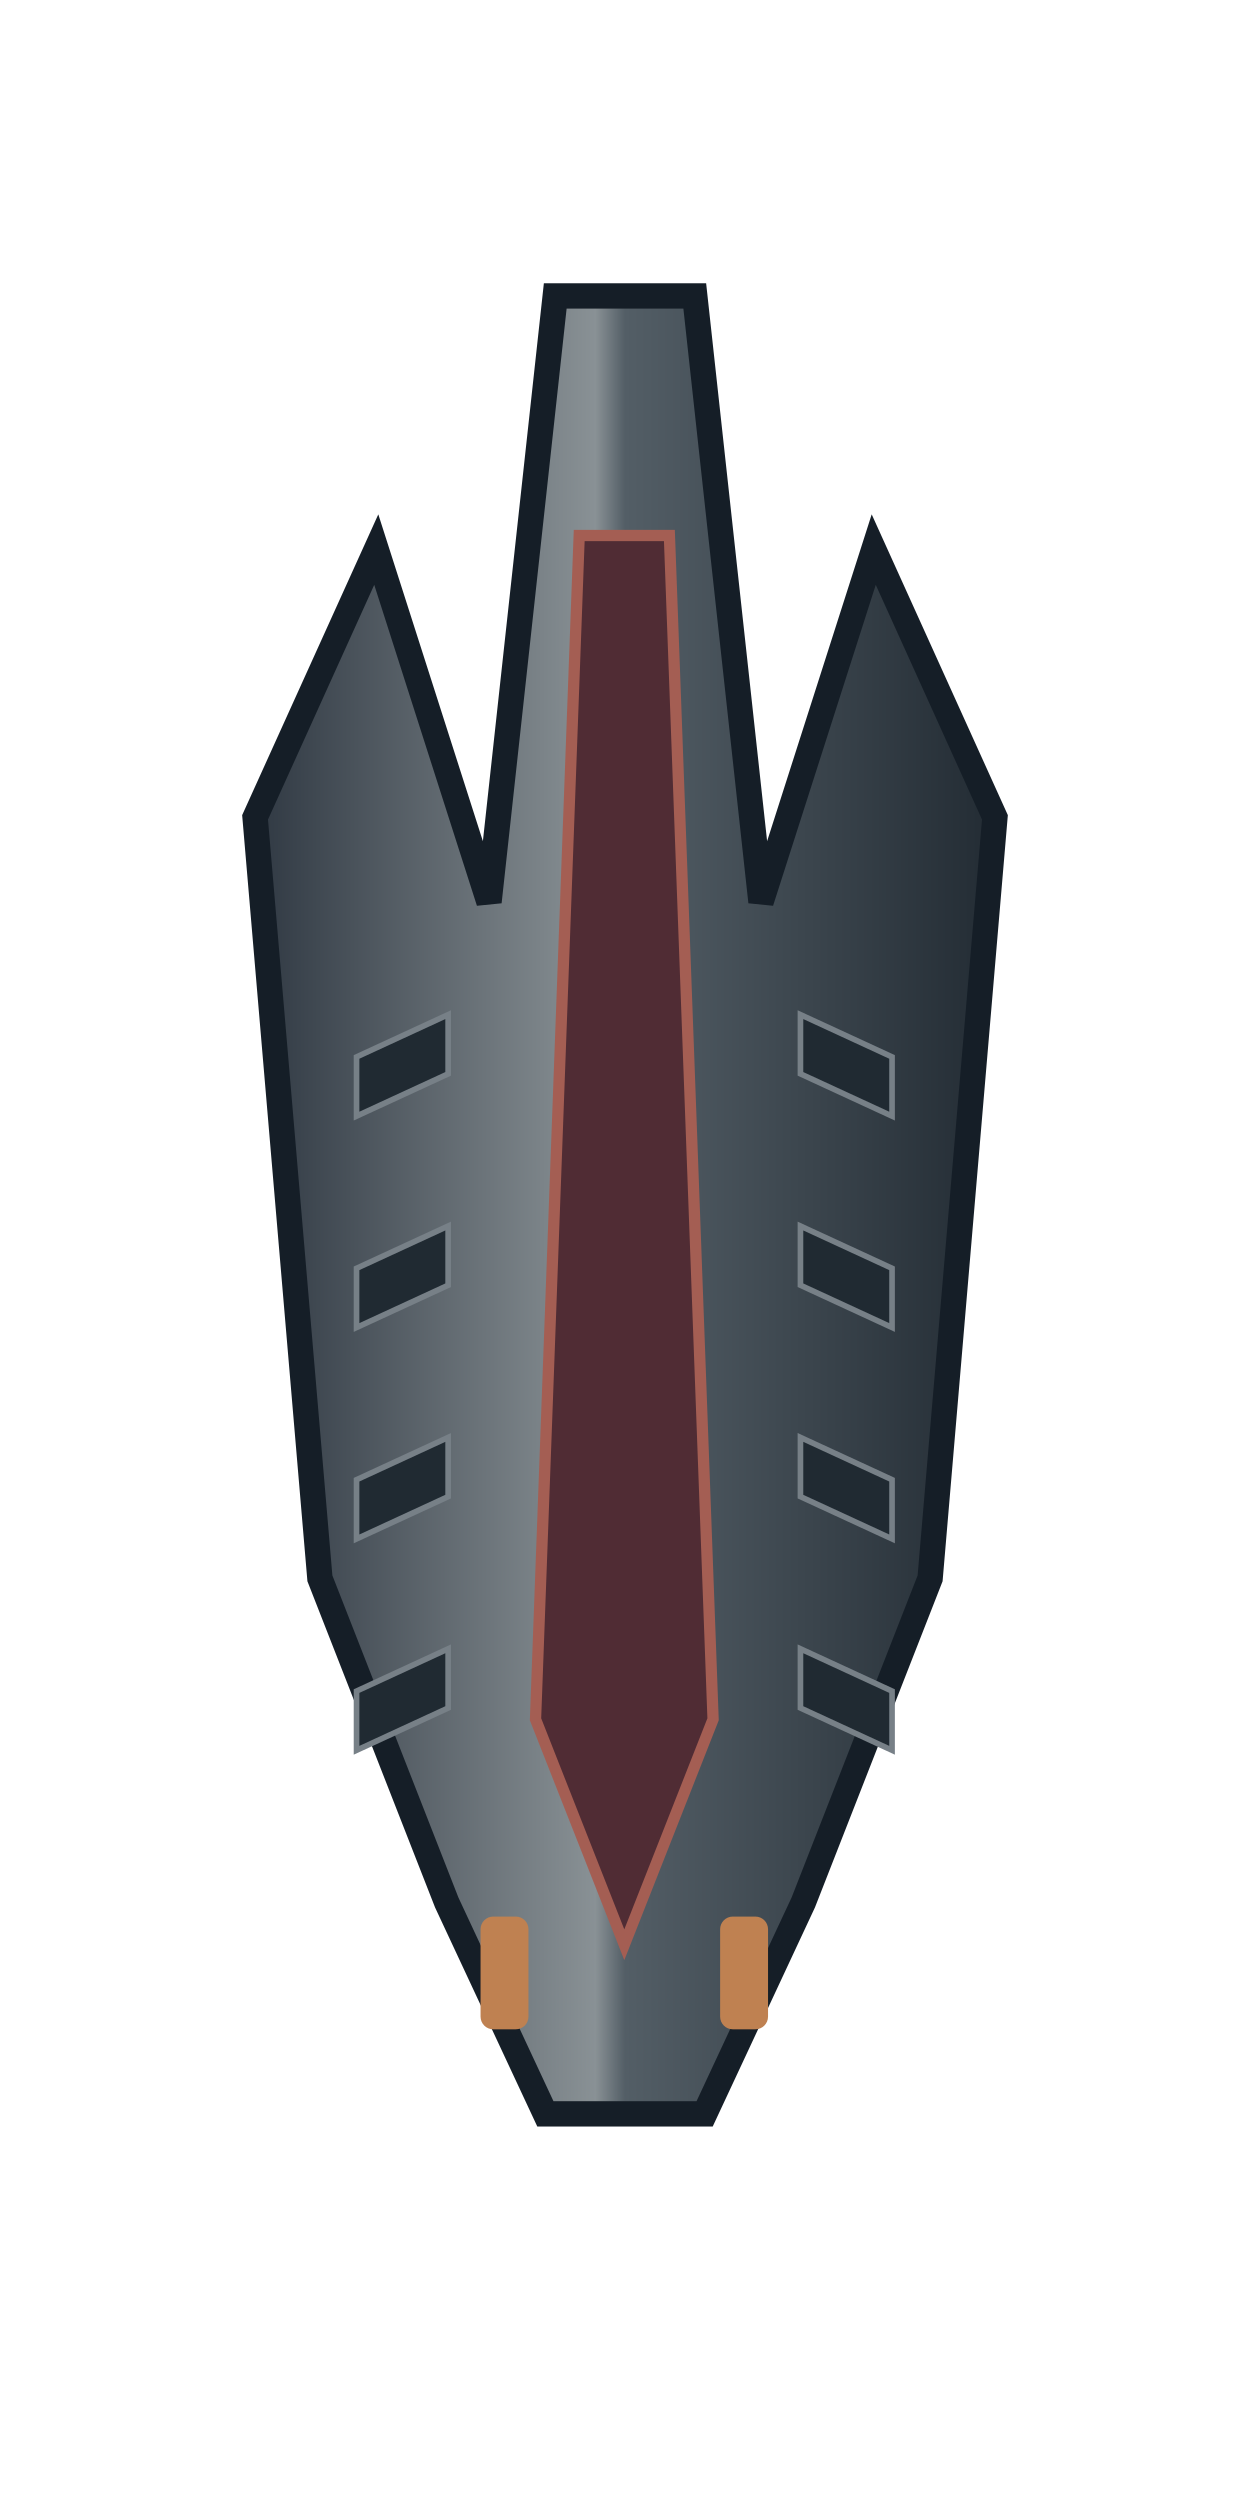
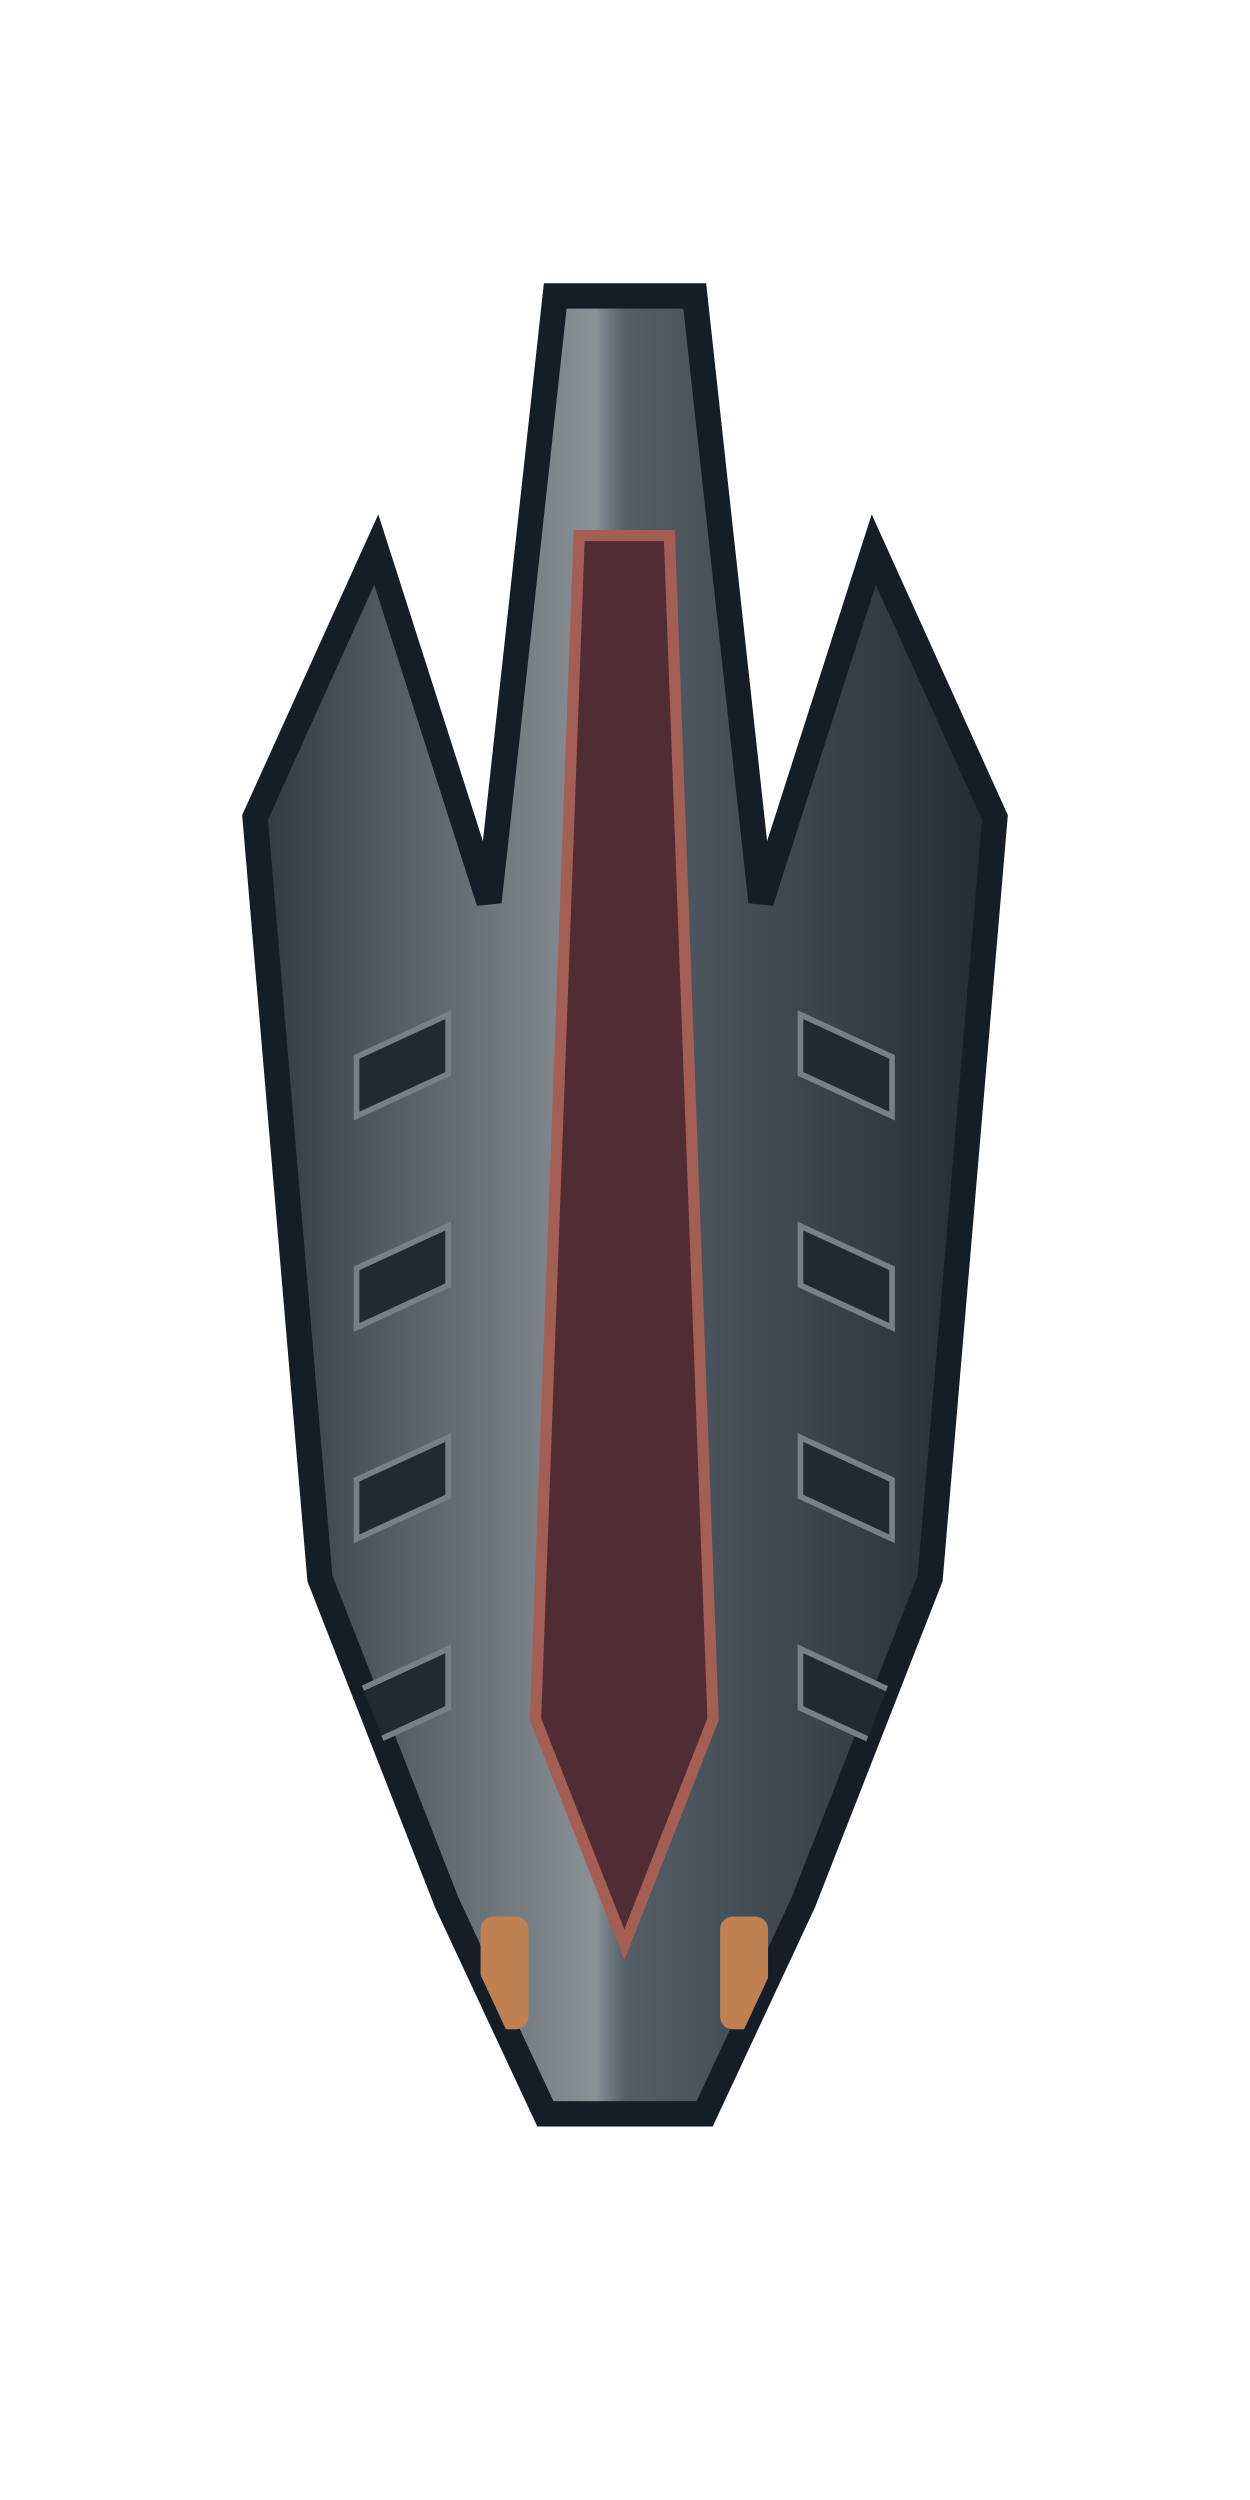
<svg xmlns="http://www.w3.org/2000/svg" width="887" height="1774" viewBox="0 0 887 1774">
  <defs>
    <linearGradient id="h">
      <stop stop-color="#303943" />
      <stop offset=".46" stop-color="#899195" />
      <stop offset=".5" stop-color="#535e66" />
      <stop offset="1" stop-color="#232c34" />
    </linearGradient>
  </defs>
+   <defs>
+     <clipPath id="hull">
+       <path d="M 394 210 L 493 210 L 540 640 L 620 390 L 706 580 L 660 1120 L 570 1350 L 500 1500 L 387 1500 L 317 1350 L 227 1120 L 181 580 L 267 390 L 347 640 Z" />
+     </clipPath>
+   </defs>
  <path d="M 394 210 L 493 210 L 540 640 L 620 390 L 706 580 L 660 1120 L 570 1350 L 500 1500 L 387 1500 L 317 1350 L 227 1120 L 181 580 L 267 390 L 347 640 Z" fill="url(#h)" stroke="#151e27" stroke-width="18" />
-   <path d="M 411 380 L 475 380 L 506 1220 L 443 1380 L 380 1220 Z" fill="#502c34" stroke="#a45e53" stroke-width="8" />
-   <path d="M 318 720 l -65 30 l 0 42 l 65 -30 Z" fill="#202a32" stroke="#778087" stroke-width="4" />
-   <path d="M 318 870 l -65 30 l 0 42 l 65 -30 Z" fill="#202a32" stroke="#778087" stroke-width="4" />
-   <path d="M 318 1020 l -65 30 l 0 42 l 65 -30 Z" fill="#202a32" stroke="#778087" stroke-width="4" />
-   <path d="M 318 1170 l -65 30 l 0 42 l 65 -30 Z" fill="#202a32" stroke="#778087" stroke-width="4" />
-   <rect x="341" y="1360" width="34" height="80" rx="9" fill="#bf8151" />
-   <path d="M 568 720 l 65 30 l 0 42 l -65 -30 Z" fill="#202a32" stroke="#778087" stroke-width="4" />
-   <path d="M 568 870 l 65 30 l 0 42 l -65 -30 Z" fill="#202a32" stroke="#778087" stroke-width="4" />
-   <path d="M 568 1020 l 65 30 l 0 42 l -65 -30 Z" fill="#202a32" stroke="#778087" stroke-width="4" />
-   <path d="M 568 1170 l 65 30 l 0 42 l -65 -30 Z" fill="#202a32" stroke="#778087" stroke-width="4" />
-   <rect x="511" y="1360" width="34" height="80" rx="9" fill="#bf8151" />
+   <g clip-path="url(#hull)">
+     <path d="M 411 380 L 475 380 L 506 1220 L 443 1380 L 380 1220 Z" fill="#502c34" stroke="#a45e53" stroke-width="8" />
+     <path d="M 318 720 l -65 30 l 0 42 l 65 -30 Z" fill="#202a32" stroke="#778087" stroke-width="4" />
+     <path d="M 318 870 l -65 30 l 0 42 l 65 -30 Z" fill="#202a32" stroke="#778087" stroke-width="4" />
+     <path d="M 318 1020 l -65 30 l 0 42 l 65 -30 Z" fill="#202a32" stroke="#778087" stroke-width="4" />
+     <path d="M 318 1170 l -65 30 l 0 42 l 65 -30 Z" fill="#202a32" stroke="#778087" stroke-width="4" />
+     <rect x="341" y="1360" width="34" height="80" rx="9" fill="#bf8151" />
+     <path d="M 568 720 l 65 30 l 0 42 l -65 -30 Z" fill="#202a32" stroke="#778087" stroke-width="4" />
+     <path d="M 568 870 l 65 30 l 0 42 l -65 -30 Z" fill="#202a32" stroke="#778087" stroke-width="4" />
+     <path d="M 568 1020 l 65 30 l 0 42 l -65 -30 Z" fill="#202a32" stroke="#778087" stroke-width="4" />
+     <path d="M 568 1170 l 65 30 l 0 42 l -65 -30 Z" fill="#202a32" stroke="#778087" stroke-width="4" />
+     <rect x="511" y="1360" width="34" height="80" rx="9" fill="#bf8151" />
+   </g>
</svg>
